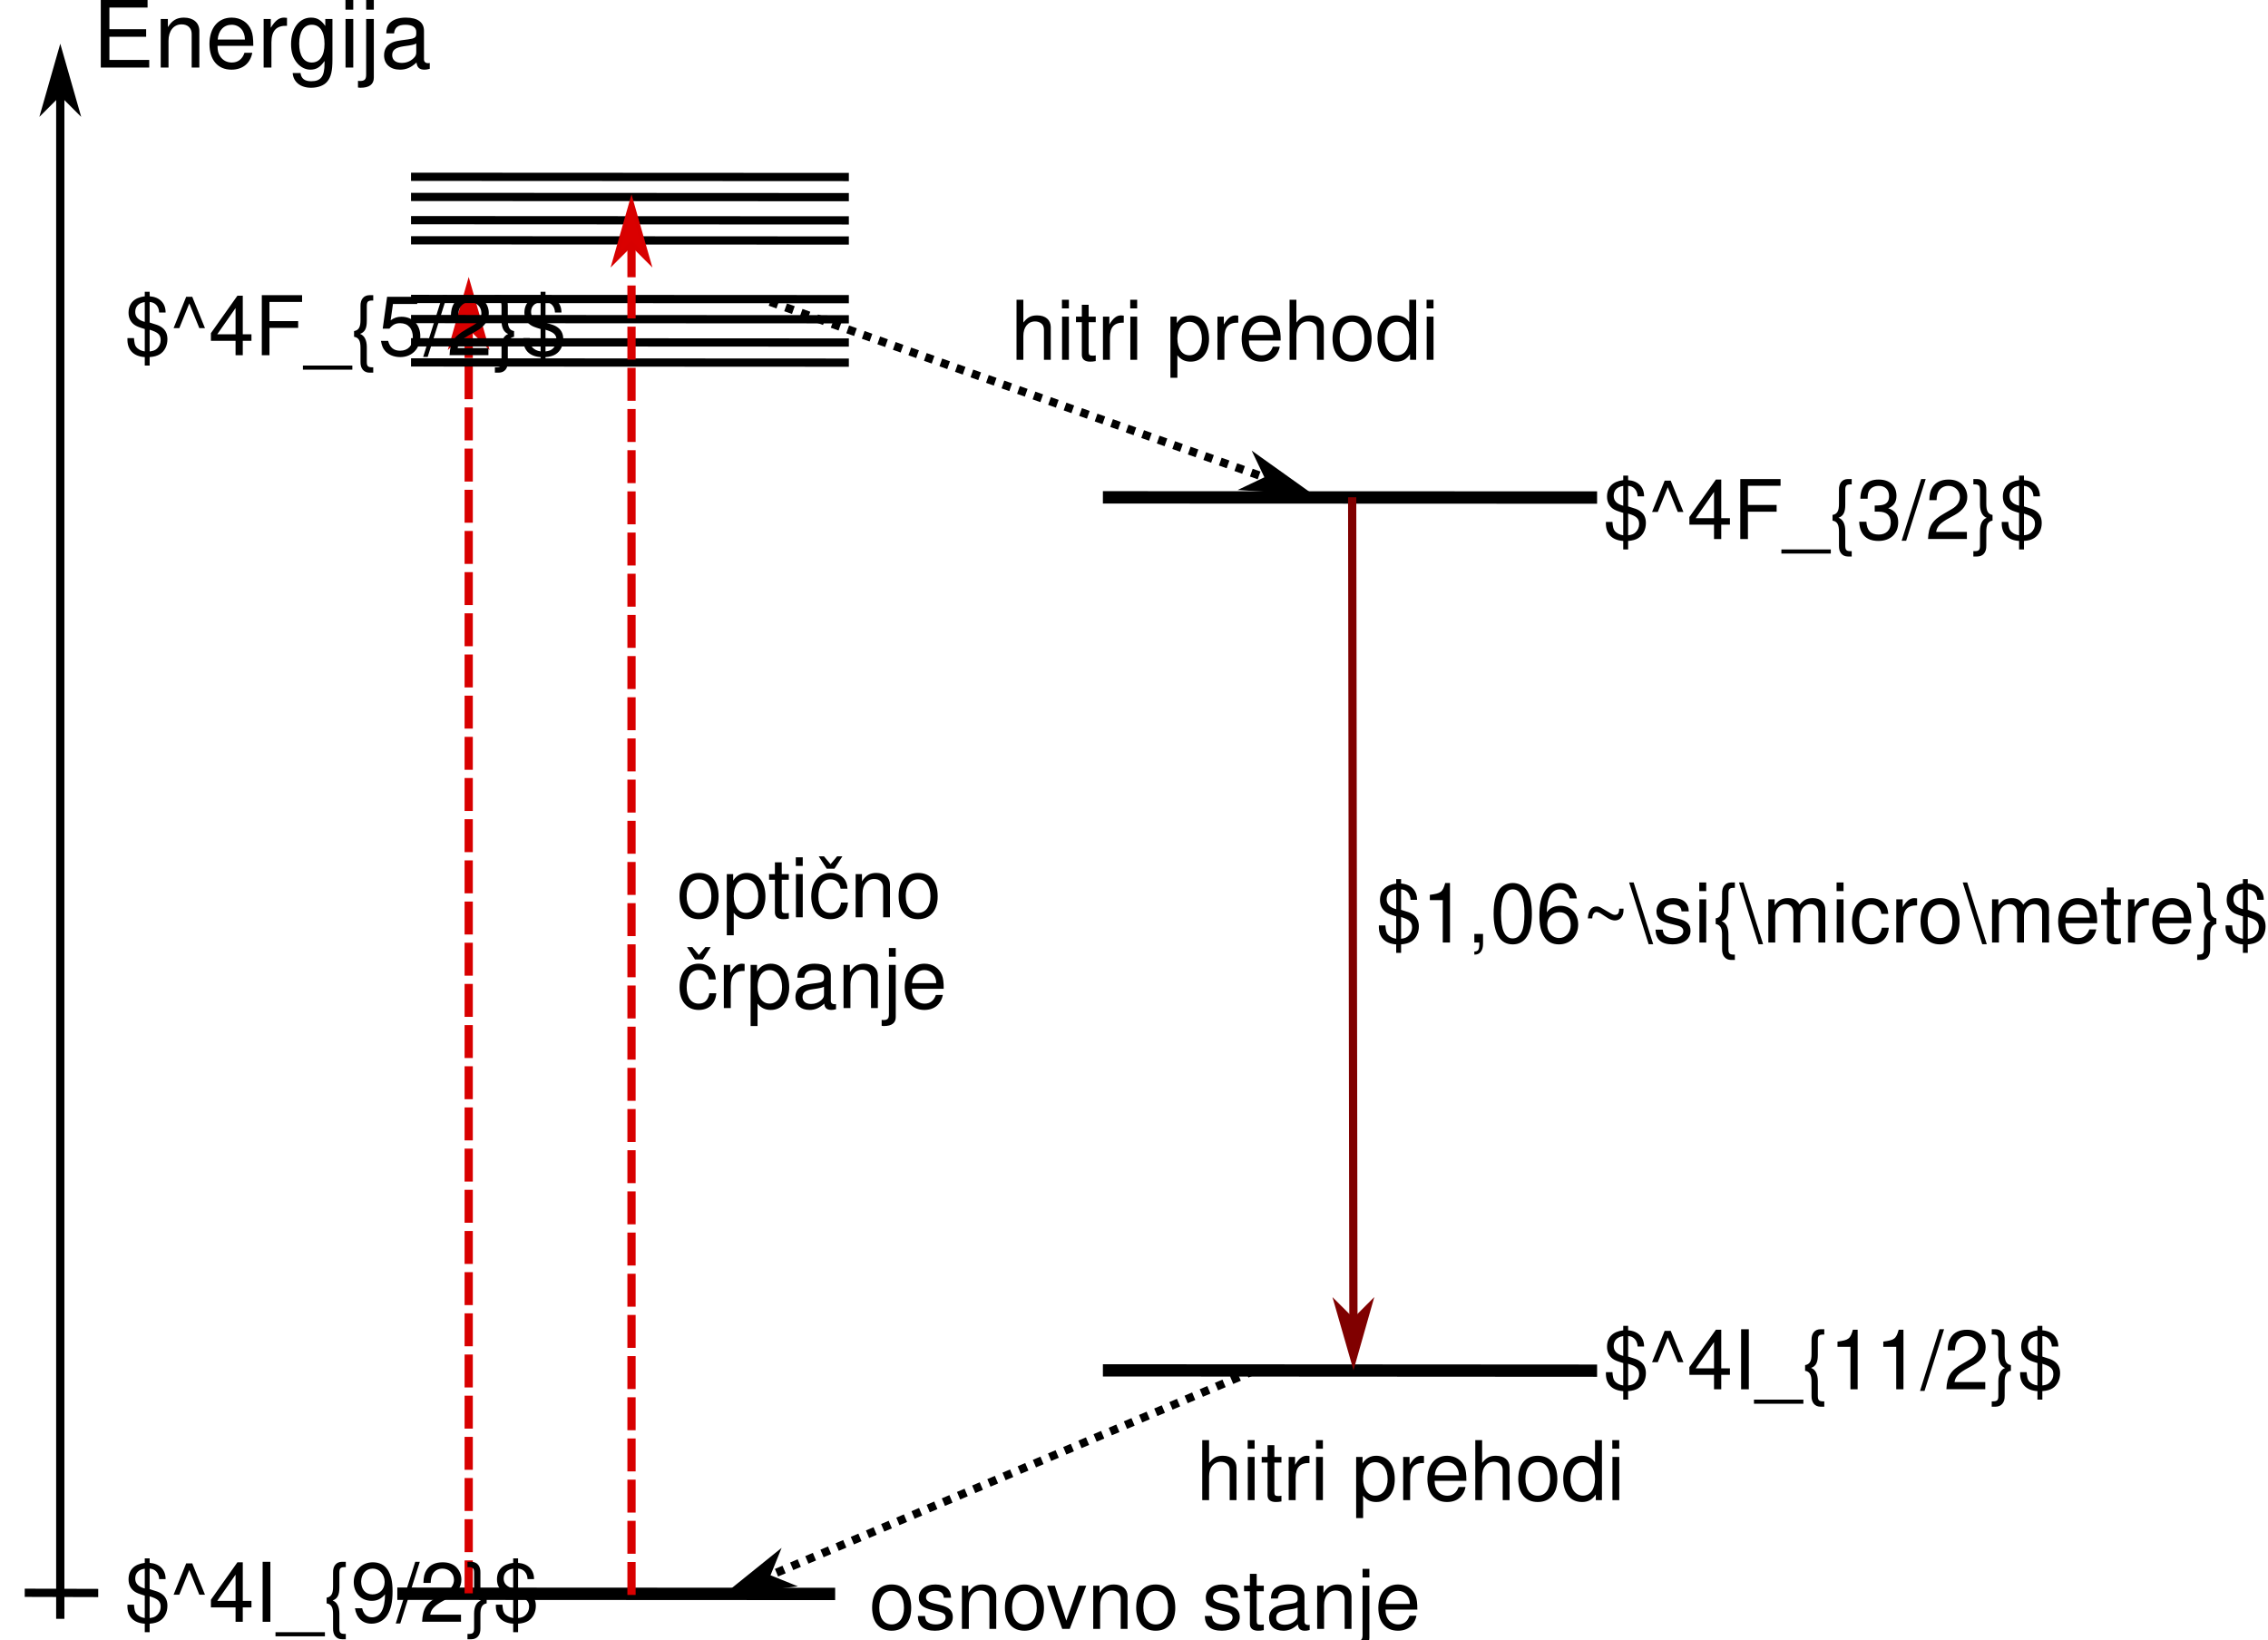
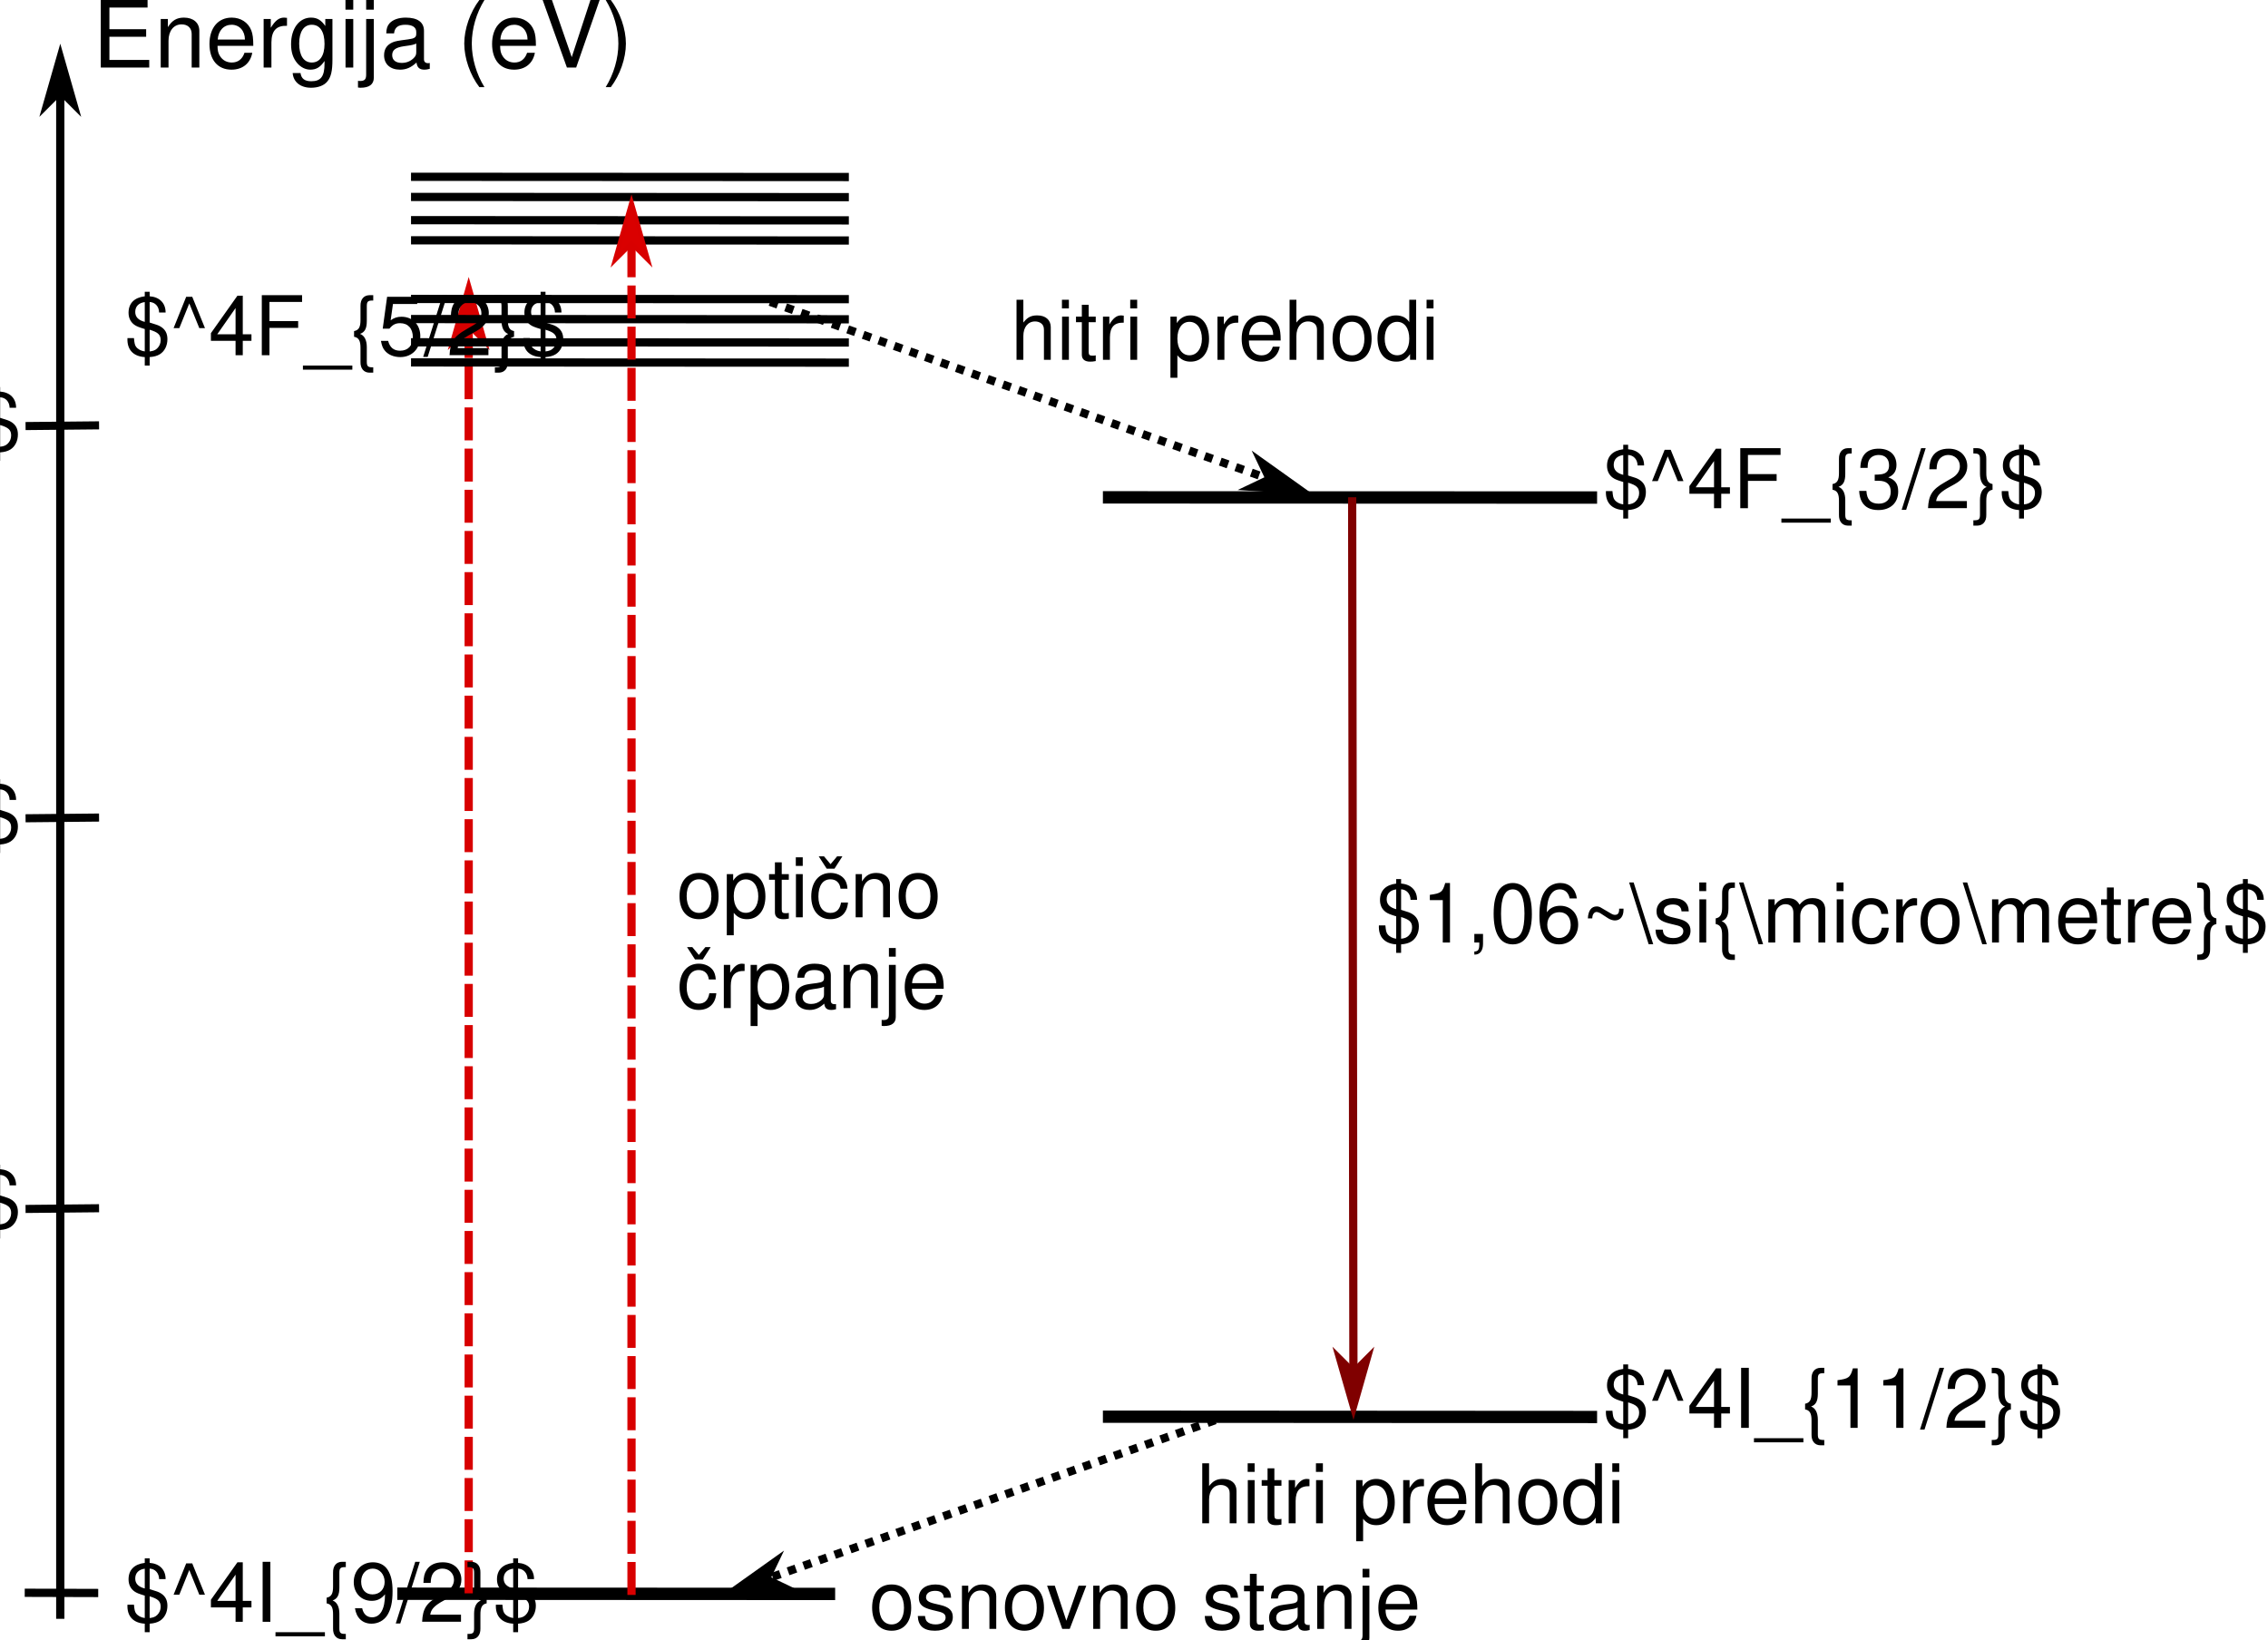
<svg xmlns="http://www.w3.org/2000/svg" width="155.423mm" height="112.351mm" viewBox="0 0 550.711 398.095" id="svg3464" version="1.1">
  <defs id="defs3466">
    <marker orient="auto" refY="0" refX="0" id="Arrow1Mend-0-2-6" style="overflow:visible">
      <path id="path4180-2-2-1" d="M 0,0 5,-5 -12.5,0 5,5 0,0 Z" style="fill:#550000;fill-opacity:1;fill-rule:evenodd;stroke:#550000;stroke-width:1pt;stroke-opacity:1" transform="matrix(-0.4,0,0,-0.4,-4,0)" />
    </marker>
    <marker orient="auto" refY="0" refX="0" id="Arrow1Mend-0-2-6-9" style="overflow:visible">
      <path id="path4180-2-2-1-3" d="M 0,0 5,-5 -12.5,0 5,5 0,0 Z" style="fill:#23f600;fill-opacity:1;fill-rule:evenodd;stroke:#23f600;stroke-width:1pt;stroke-opacity:1" transform="matrix(-0.4,0,0,-0.4,-4,0)" />
    </marker>
    <marker orient="auto" refY="0" refX="0" id="Arrow1Mend-0-2-6-9-9" style="overflow:visible">
      <path id="path4180-2-2-1-3-4" d="M 0,0 5,-5 -12.5,0 5,5 0,0 Z" style="fill:#800000;fill-opacity:1;fill-rule:evenodd;stroke:#800000;stroke-width:1pt;stroke-opacity:1" transform="matrix(-0.4,0,0,-0.4,-4,0)" />
    </marker>
    <marker orient="auto" refY="0" refX="0" id="Arrow1Mend-0-2-6-9-9-0" style="overflow:visible">
      <path id="path4180-2-2-1-3-4-3" d="M 0,0 5,-5 -12.5,0 5,5 0,0 Z" style="fill:#000000;fill-opacity:1;fill-rule:evenodd;stroke:#000000;stroke-width:1pt;stroke-opacity:1" transform="matrix(-0.4,0,0,-0.4,-4,0)" />
    </marker>
    <marker orient="auto" refY="0" refX="0" id="Arrow1Mend-0-2-8" style="overflow:visible">
      <path id="path4180-2-2-4" d="M 0,0 5,-5 -12.5,0 5,5 0,0 Z" style="fill:#000000;fill-opacity:1;fill-rule:evenodd;stroke:#000000;stroke-width:1pt;stroke-opacity:1" transform="matrix(-0.4,0,0,-0.4,-4,0)" />
    </marker>
    <marker orient="auto" refY="0" refX="0" id="Arrow1Mend-0-2-9" style="overflow:visible">
      <path id="path4180-2-2-7" d="M 0,0 5,-5 -12.5,0 5,5 0,0 Z" style="fill:#000000;fill-opacity:1;fill-rule:evenodd;stroke:#000000;stroke-width:1pt;stroke-opacity:1" transform="matrix(-0.4,0,0,-0.4,-4,0)" />
    </marker>
    <marker orient="auto" refY="0" refX="0" id="Arrow1Mend-0-2" style="overflow:visible">
      <path id="path4180-2-2" d="M 0,0 5,-5 -12.5,0 5,5 0,0 Z" style="fill:#000000;fill-opacity:1;fill-rule:evenodd;stroke:#000000;stroke-width:1pt;stroke-opacity:1" transform="matrix(-0.4,0,0,-0.4,-4,0)" />
    </marker>
    <marker orient="auto" refY="0" refX="0" id="Arrow1Mend-0" style="overflow:visible">
      <path id="path4180-2" d="M 0,0 5,-5 -12.5,0 5,5 0,0 Z" style="fill:#000000;fill-opacity:1;fill-rule:evenodd;stroke:#000000;stroke-width:1pt;stroke-opacity:1" transform="matrix(-0.4,0,0,-0.4,-4,0)" />
    </marker>
    <marker orient="auto" refY="0" refX="0" id="Arrow1Mend-0-7" style="overflow:visible">
      <path id="path4180-2-5" d="M 0,0 5,-5 -12.5,0 5,5 0,0 Z" style="fill:#000000;fill-opacity:1;fill-rule:evenodd;stroke:#000000;stroke-width:1pt;stroke-opacity:1" transform="matrix(-0.4,0,0,-0.4,-4,0)" />
    </marker>
    <marker orient="auto" refY="0" refX="0" id="Arrow1Mend" style="overflow:visible">
      <path id="path4180" d="M 0,0 5,-5 -12.5,0 5,5 0,0 Z" style="fill:#000000;fill-opacity:1;fill-rule:evenodd;stroke:#000000;stroke-width:1pt;stroke-opacity:1" transform="matrix(-0.4,0,0,-0.4,-4,0)" />
    </marker>
    <marker orient="auto" refY="0" refX="0" id="Arrow1Mend-0-6" style="overflow:visible">
      <path id="path4180-2-7" d="M 0,0 5,-5 -12.5,0 5,5 0,0 Z" style="fill:#d80000;fill-opacity:1;fill-rule:evenodd;stroke:#d80000;stroke-width:1pt;stroke-opacity:1" transform="matrix(-0.4,0,0,-0.4,-4,0)" />
    </marker>
    <marker orient="auto" refY="0" refX="0" id="Arrow1Mend-0-6-5" style="overflow:visible">
      <path id="path4180-2-7-3" d="M 0,0 5,-5 -12.5,0 5,5 0,0 Z" style="fill:#000000;fill-opacity:1;fill-rule:evenodd;stroke:#000000;stroke-width:1pt;stroke-opacity:1" transform="matrix(-0.4,0,0,-0.4,-4,0)" />
    </marker>
    <marker orient="auto" refY="0" refX="0" id="Arrow1Mend-0-6-56" style="overflow:visible">
      <path id="path4180-2-7-2" d="M 0,0 5,-5 -12.5,0 5,5 0,0 Z" style="fill:#da0000;fill-opacity:1;fill-rule:evenodd;stroke:#d80000;stroke-width:1pt;stroke-opacity:1" transform="matrix(-0.4,0,0,-0.4,-4,0)" />
    </marker>
    <marker orient="auto" refY="0" refX="0" id="Arrow1Mend-0-2-8-1" style="overflow:visible">
      <path id="path4180-2-2-4-2" d="M 0,0 5,-5 -12.5,0 5,5 0,0 Z" style="fill:#000000;fill-opacity:1;fill-rule:evenodd;stroke:#000000;stroke-width:1pt;stroke-opacity:1" transform="matrix(-0.4,0,0,-0.4,-4,0)" />
    </marker>
    <marker orient="auto" refY="0" refX="0" id="Arrow1Mend-0-2-8-1-6" style="overflow:visible">
      <path id="path4180-2-2-4-2-2" d="M 0,0 5,-5 -12.5,0 5,5 0,0 Z" style="fill:#000000;fill-opacity:1;fill-rule:evenodd;stroke:#000000;stroke-width:1pt;stroke-opacity:1" transform="matrix(-0.4,0,0,-0.4,-4,0)" />
    </marker>
  </defs>
  <g id="layer1" transform="translate(-90.55154,-164.1095)">
-     <path style="fill:none;fill-rule:evenodd;stroke:#000000;stroke-width:3.006;stroke-linecap:butt;stroke-linejoin:miter;stroke-miterlimit:4;stroke-dasharray:none;stroke-opacity:1" d="m 358.355,284.893 119.999,0.047" id="path3333-3-6-6" />
-     <path style="fill:none;fill-rule:evenodd;stroke:#000000;stroke-width:2.979;stroke-linecap:butt;stroke-linejoin:miter;stroke-miterlimit:4;stroke-dasharray:none;stroke-opacity:1" d="m 358.355,496.903 119.999,0.074" id="path3333-3-6-6-2" />
-     <path style="fill:none;fill-rule:evenodd;stroke:#000000;stroke-width:3;stroke-linecap:butt;stroke-linejoin:miter;stroke-miterlimit:4;stroke-dasharray:none;stroke-opacity:1" d="m 187.027,551.143 106.313,0.053" id="path3333-2" />
-     <path style="fill:none;fill-rule:evenodd;stroke:#000000;stroke-width:2;stroke-linecap:butt;stroke-linejoin:miter;stroke-miterlimit:4;stroke-dasharray:none;stroke-opacity:1;marker-end:url(#Arrow1Mend)" d="m 105.186,557.239 0,-378.577" id="path4165" />
-     <path style="fill:none;fill-rule:evenodd;stroke:#000000;stroke-width:2;stroke-linecap:butt;stroke-linejoin:miter;stroke-miterlimit:4;stroke-dasharray:none;stroke-opacity:1" d="m 96.555,550.916 17.845,0.053" id="path3333-7" />
-     <path style="fill:none;fill-rule:evenodd;stroke:#d80000;stroke-width:2;stroke-linecap:butt;stroke-linejoin:miter;stroke-miterlimit:4;stroke-dasharray:8, 2;stroke-dashoffset:0;stroke-opacity:1;marker-end:url(#Arrow1Mend-0-6)" d="m 204.36,551.053 0,-315.748" id="path4165-3" />
-     <g id="g3494" transform="translate(4.000499,12)">
-       <path id="path3333-3-6-9" d="m 186.355,224.707 106.313,0.053" style="fill:none;fill-rule:evenodd;stroke:#000000;stroke-width:2;stroke-linecap:butt;stroke-linejoin:miter;stroke-miterlimit:4;stroke-dasharray:none;stroke-opacity:1" />
-       <path id="path3333-3-6-9-2" d="m 186.355,229.593 106.313,0.053" style="fill:none;fill-rule:evenodd;stroke:#000000;stroke-width:2;stroke-linecap:butt;stroke-linejoin:miter;stroke-miterlimit:4;stroke-dasharray:none;stroke-opacity:1" />
-       <path id="path3333-3-6-9-7" d="m 186.355,235.237 106.313,0.053" style="fill:none;fill-rule:evenodd;stroke:#000000;stroke-width:2;stroke-linecap:butt;stroke-linejoin:miter;stroke-miterlimit:4;stroke-dasharray:none;stroke-opacity:1" />
-       <path id="path3333-3-6-9-2-0" d="m 186.355,240.123 106.313,0.053" style="fill:none;fill-rule:evenodd;stroke:#000000;stroke-width:2;stroke-linecap:butt;stroke-linejoin:miter;stroke-miterlimit:4;stroke-dasharray:none;stroke-opacity:1" />
+     <g id="g839">
+       <path id="path3333-3-6-6" d="m 358.355,284.893 119.999,0.047" style="fill:none;fill-rule:evenodd;stroke:#000000;stroke-width:3.006;stroke-linecap:butt;stroke-linejoin:miter;stroke-miterlimit:4;stroke-dasharray:none;stroke-opacity:1" />
+       <path id="path3333-3-6-6-2" d="m 358.355,508.153 119.999,0.074" style="fill:none;fill-rule:evenodd;stroke:#000000;stroke-width:2.979;stroke-linecap:butt;stroke-linejoin:miter;stroke-miterlimit:4;stroke-dasharray:none;stroke-opacity:1" />
+       <path id="path3333-2" d="m 187.027,551.143 106.313,0.053" style="fill:none;fill-rule:evenodd;stroke:#000000;stroke-width:3;stroke-linecap:butt;stroke-linejoin:miter;stroke-miterlimit:4;stroke-dasharray:none;stroke-opacity:1" />
+       <path id="path4165" d="m 105.186,557.239 0,-378.577" style="fill:none;fill-rule:evenodd;stroke:#000000;stroke-width:2;stroke-linecap:butt;stroke-linejoin:miter;stroke-miterlimit:4;stroke-dasharray:none;stroke-opacity:1;marker-end:url(#Arrow1Mend)" />
+       <path id="path3333-7" d="m 96.555,550.916 17.845,0.053" style="fill:none;fill-rule:evenodd;stroke:#000000;stroke-width:2;stroke-linecap:butt;stroke-linejoin:miter;stroke-miterlimit:4;stroke-dasharray:none;stroke-opacity:1" />
+       <path id="path4165-3" d="m 204.36,551.053 0,-315.748" style="fill:none;fill-rule:evenodd;stroke:#d80000;stroke-width:2;stroke-linecap:butt;stroke-linejoin:miter;stroke-miterlimit:4;stroke-dasharray:8, 2;stroke-dashoffset:0;stroke-opacity:1;marker-end:url(#Arrow1Mend-0-6)" />
+       <g transform="translate(4.000499,12)" id="g3494">
+         <path style="fill:none;fill-rule:evenodd;stroke:#000000;stroke-width:2;stroke-linecap:butt;stroke-linejoin:miter;stroke-miterlimit:4;stroke-dasharray:none;stroke-opacity:1" d="m 186.355,224.707 106.313,0.053" id="path3333-3-6-9" />
+         <path style="fill:none;fill-rule:evenodd;stroke:#000000;stroke-width:2;stroke-linecap:butt;stroke-linejoin:miter;stroke-miterlimit:4;stroke-dasharray:none;stroke-opacity:1" d="m 186.355,229.593 106.313,0.053" id="path3333-3-6-9-2" />
+         <path style="fill:none;fill-rule:evenodd;stroke:#000000;stroke-width:2;stroke-linecap:butt;stroke-linejoin:miter;stroke-miterlimit:4;stroke-dasharray:none;stroke-opacity:1" d="m 186.355,235.237 106.313,0.053" id="path3333-3-6-9-7" />
+         <path style="fill:none;fill-rule:evenodd;stroke:#000000;stroke-width:2;stroke-linecap:butt;stroke-linejoin:miter;stroke-miterlimit:4;stroke-dasharray:none;stroke-opacity:1" d="m 186.355,240.123 106.313,0.053" id="path3333-3-6-9-2-0" />
+       </g>
+       <path id="path4165-3-8-2-1-7" d="m 418.882,284.876 0.316,220.112" style="fill:#800000;fill-rule:evenodd;stroke:#800000;stroke-width:2;stroke-linecap:butt;stroke-linejoin:miter;stroke-miterlimit:4;stroke-dasharray:none;stroke-dashoffset:0;stroke-opacity:1;marker-end:url(#Arrow1Mend-0-2-6-9-9)" />
+       <g transform="translate(4.000499,-17.65872)" id="g3494-3">
+         <path style="fill:none;fill-rule:evenodd;stroke:#000000;stroke-width:2;stroke-linecap:butt;stroke-linejoin:miter;stroke-miterlimit:4;stroke-dasharray:none;stroke-opacity:1" d="m 186.355,224.707 106.313,0.053" id="path3333-3-6-9-6" />
+         <path style="fill:none;fill-rule:evenodd;stroke:#000000;stroke-width:2;stroke-linecap:butt;stroke-linejoin:miter;stroke-miterlimit:4;stroke-dasharray:none;stroke-opacity:1" d="m 186.355,229.593 106.313,0.053" id="path3333-3-6-9-2-7" />
+         <path style="fill:none;fill-rule:evenodd;stroke:#000000;stroke-width:2;stroke-linecap:butt;stroke-linejoin:miter;stroke-miterlimit:4;stroke-dasharray:none;stroke-opacity:1" d="m 186.355,235.237 106.313,0.053" id="path3333-3-6-9-7-5" />
+         <path style="fill:none;fill-rule:evenodd;stroke:#000000;stroke-width:2;stroke-linecap:butt;stroke-linejoin:miter;stroke-miterlimit:4;stroke-dasharray:none;stroke-opacity:1" d="m 186.355,240.123 106.313,0.053" id="path3333-3-6-9-2-0-3" />
+       </g>
+       <path id="path4165-3-9" d="m 243.892,551.441 0,-336.19" style="fill:#da0000;fill-rule:evenodd;stroke:#d80000;stroke-width:2;stroke-linecap:butt;stroke-linejoin:miter;stroke-miterlimit:4;stroke-dasharray:8, 2;stroke-dashoffset:0;stroke-opacity:1;marker-end:url(#Arrow1Mend-0-6-56);fill-opacity:1" />
+       <path id="path4165-3-8-5" d="M 385.605,509 269.585,550.072" style="fill:none;fill-rule:evenodd;stroke:#000000;stroke-width:2;stroke-linecap:butt;stroke-linejoin:miter;stroke-miterlimit:4;stroke-dasharray:2, 2;stroke-dashoffset:0;stroke-opacity:1;marker-end:url(#Arrow1Mend-0-2-8-1)" />
+       <path id="path4165-3-8-5-6" d="m 277.54,237.406 128.275,45.543" style="fill:none;fill-rule:evenodd;stroke:#000000;stroke-width:2;stroke-linecap:butt;stroke-linejoin:miter;stroke-miterlimit:4;stroke-dasharray:2, 2;stroke-dashoffset:0;stroke-opacity:1;marker-end:url(#Arrow1Mend-0-2-8-1-6)" />
+       <path id="path4553-7" d="m 114.605,457.528 -17.847,0.175" style="fill:none;fill-rule:evenodd;stroke:#000000;stroke-width:1.962;stroke-linecap:butt;stroke-linejoin:miter;stroke-miterlimit:4;stroke-dasharray:none;stroke-opacity:1" />
+       <path id="path4553-7-5-3" d="m 114.605,362.653 -17.847,0.175" style="fill:none;fill-rule:evenodd;stroke:#000000;stroke-width:1.962;stroke-linecap:butt;stroke-linejoin:miter;stroke-miterlimit:4;stroke-dasharray:none;stroke-opacity:1" />
+       <path id="path4553-7-5-3-5" d="m 114.605,267.403 -17.847,0.175" style="fill:none;fill-rule:evenodd;stroke:#000000;stroke-width:1.962;stroke-linecap:butt;stroke-linejoin:miter;stroke-miterlimit:4;stroke-dasharray:none;stroke-opacity:1" />
    </g>
-     <path style="fill:#800000;fill-rule:evenodd;stroke:#800000;stroke-width:2;stroke-linecap:butt;stroke-linejoin:miter;stroke-miterlimit:4;stroke-dasharray:none;stroke-dashoffset:0;stroke-opacity:1;marker-end:url(#Arrow1Mend-0-2-6-9-9)" d="m 418.882,284.876 0.316,208.062" id="path4165-3-8-2-1-7" />
-     <g id="g3494-3" transform="translate(4.000499,-17.65872)">
-       <path id="path3333-3-6-9-6" d="m 186.355,224.707 106.313,0.053" style="fill:none;fill-rule:evenodd;stroke:#000000;stroke-width:2;stroke-linecap:butt;stroke-linejoin:miter;stroke-miterlimit:4;stroke-dasharray:none;stroke-opacity:1" />
-       <path id="path3333-3-6-9-2-7" d="m 186.355,229.593 106.313,0.053" style="fill:none;fill-rule:evenodd;stroke:#000000;stroke-width:2;stroke-linecap:butt;stroke-linejoin:miter;stroke-miterlimit:4;stroke-dasharray:none;stroke-opacity:1" />
-       <path id="path3333-3-6-9-7-5" d="m 186.355,235.237 106.313,0.053" style="fill:none;fill-rule:evenodd;stroke:#000000;stroke-width:2;stroke-linecap:butt;stroke-linejoin:miter;stroke-miterlimit:4;stroke-dasharray:none;stroke-opacity:1" />
-       <path id="path3333-3-6-9-2-0-3" d="m 186.355,240.123 106.313,0.053" style="fill:none;fill-rule:evenodd;stroke:#000000;stroke-width:2;stroke-linecap:butt;stroke-linejoin:miter;stroke-miterlimit:4;stroke-dasharray:none;stroke-opacity:1" />
-     </g>
-     <path style="fill:#da0000;fill-rule:evenodd;stroke:#d80000;stroke-width:2;stroke-linecap:butt;stroke-linejoin:miter;stroke-miterlimit:4;stroke-dasharray:8, 2;stroke-dashoffset:0;stroke-opacity:1;marker-end:url(#Arrow1Mend-0-6-56);fill-opacity:1" d="m 243.892,551.441 0,-336.19" id="path4165-3-9" />
-     <path style="fill:none;fill-rule:evenodd;stroke:#000000;stroke-width:2;stroke-linecap:butt;stroke-linejoin:miter;stroke-miterlimit:4;stroke-dasharray:2, 2;stroke-dashoffset:0;stroke-opacity:1;marker-end:url(#Arrow1Mend-0-2-8-1)" d="m 395.144,496.951 -125.559,53.121" id="path4165-3-8-5" />
-     <path style="fill:none;fill-rule:evenodd;stroke:#000000;stroke-width:2;stroke-linecap:butt;stroke-linejoin:miter;stroke-miterlimit:4;stroke-dasharray:2, 2;stroke-dashoffset:0;stroke-opacity:1;marker-end:url(#Arrow1Mend-0-2-8-1-6)" d="m 277.54,237.406 128.275,45.543" id="path4165-3-8-5-6" />
-     <text xml:space="preserve" style="font-style:normal;font-variant:normal;font-weight:normal;font-stretch:normal;font-size:56px;line-height:125%;font-family:'Nimbus Sans L';-inkscape-font-specification:Sans;letter-spacing:0px;word-spacing:0px;fill:#000000;fill-opacity:1;stroke:none;stroke-width:1px;stroke-linecap:butt;stroke-linejoin:miter;stroke-opacity:1" x="112.991" y="180.512" id="text12643">
-       <tspan id="tspan12645" x="112.991" y="180.512" style="font-size:22.5px">Energija</tspan>
-     </text>
-     <g id="g4433">
-       <text id="text12731" y="559.679" x="301.601" style="font-style:normal;font-variant:normal;font-weight:normal;font-stretch:normal;font-size:56px;line-height:125%;font-family:'Nimbus Sans L';-inkscape-font-specification:Sans;letter-spacing:0px;word-spacing:0px;fill:#000000;fill-opacity:1;stroke:none;stroke-width:1px;stroke-linecap:butt;stroke-linejoin:miter;stroke-opacity:1" xml:space="preserve">
-         <tspan style="font-size:20px" y="559.679" x="301.601" id="tspan12733">osnovno stanje</tspan>
+     <g id="g814">
+       <text id="text12643" y="180.512" x="112.991" style="font-style:normal;font-variant:normal;font-weight:normal;font-stretch:normal;line-height:0%;font-family:'Nimbus Sans L';-inkscape-font-specification:Sans;letter-spacing:0px;word-spacing:0px;fill:#000000;fill-opacity:1;stroke:none;stroke-width:1px;stroke-linecap:butt;stroke-linejoin:miter;stroke-opacity:1" xml:space="preserve">
+         <tspan style="font-size:22.5px;line-height:1.25" y="180.512" x="112.991" id="tspan12645">Energija (eV)</tspan>
      </text>
-       <text id="text12647-1-6-2-5" y="386.879" x="254.832" style="font-style:normal;font-variant:normal;font-weight:normal;font-stretch:normal;font-size:56px;line-height:125%;font-family:'Nimbus Sans L';-inkscape-font-specification:Sans;letter-spacing:0px;word-spacing:0px;fill:#000000;fill-opacity:1;stroke:none;stroke-width:1px;stroke-linecap:butt;stroke-linejoin:miter;stroke-opacity:1" xml:space="preserve">
-         <tspan id="tspan12743" style="font-size:20px" y="386.879" x="254.832">optično</tspan>
+       <text id="text12731" y="559.679" x="301.601" style="font-style:normal;font-variant:normal;font-weight:normal;font-stretch:normal;line-height:0%;font-family:'Nimbus Sans L';-inkscape-font-specification:Sans;letter-spacing:0px;word-spacing:0px;fill:#000000;fill-opacity:1;stroke:none;stroke-width:1px;stroke-linecap:butt;stroke-linejoin:miter;stroke-opacity:1" xml:space="preserve">
+         <tspan style="font-size:20px;line-height:1.25" y="559.679" x="301.601" id="tspan12733">osnovno stanje</tspan>
      </text>
-       <text id="text12647-1-6-2-5-5-3-4" y="250.373" x="120.703" style="font-style:normal;font-variant:normal;font-weight:normal;font-stretch:normal;font-size:56px;line-height:125%;font-family:'Nimbus Sans L';-inkscape-font-specification:Sans;letter-spacing:0px;word-spacing:0px;fill:#000000;fill-opacity:1;stroke:none;stroke-width:1px;stroke-linecap:butt;stroke-linejoin:miter;stroke-opacity:1" xml:space="preserve">
-         <tspan id="tspan12743-9-7-5" style="font-size:20px" y="250.373" x="120.703">$^4F_{5/2}$</tspan>
+       <text id="text12647-1-6-2-5" y="386.879" x="254.832" style="font-style:normal;font-variant:normal;font-weight:normal;font-stretch:normal;line-height:0%;font-family:'Nimbus Sans L';-inkscape-font-specification:Sans;letter-spacing:0px;word-spacing:0px;fill:#000000;fill-opacity:1;stroke:none;stroke-width:1px;stroke-linecap:butt;stroke-linejoin:miter;stroke-opacity:1" xml:space="preserve">
+         <tspan id="tspan12743" style="font-size:20px;line-height:1.25" y="386.879" x="254.832">optično</tspan>
      </text>
-       <text id="text12647-1-6-2-5-8" y="528.424" x="381.073" style="font-style:normal;font-variant:normal;font-weight:normal;font-stretch:normal;font-size:56px;line-height:125%;font-family:'Nimbus Sans L';-inkscape-font-specification:Sans;letter-spacing:0px;word-spacing:0px;fill:#000000;fill-opacity:1;stroke:none;stroke-width:1px;stroke-linecap:butt;stroke-linejoin:miter;stroke-opacity:1" xml:space="preserve">
-         <tspan id="tspan12743-8" style="font-size:20px" y="528.424" x="381.073">hitri prehodi</tspan>
+       <text id="text12647-1-6-2-5-5-3-4" y="250.373" x="120.703" style="font-style:normal;font-variant:normal;font-weight:normal;font-stretch:normal;line-height:0%;font-family:'Nimbus Sans L';-inkscape-font-specification:Sans;letter-spacing:0px;word-spacing:0px;fill:#000000;fill-opacity:1;stroke:none;stroke-width:1px;stroke-linecap:butt;stroke-linejoin:miter;stroke-opacity:1" xml:space="preserve">
+         <tspan id="tspan12743-9-7-5" style="font-size:20px;line-height:1.25" y="250.373" x="120.703">$^4F_{5/2}$</tspan>
      </text>
-       <text id="text12647-1-6-2-5-5-3-4-3-7-9" y="392.999" x="424.574" style="font-style:normal;font-variant:normal;font-weight:normal;font-stretch:normal;font-size:56px;line-height:125%;font-family:'Nimbus Sans L';-inkscape-font-specification:Sans;letter-spacing:0px;word-spacing:0px;fill:#000000;fill-opacity:1;stroke:none;stroke-width:1px;stroke-linecap:butt;stroke-linejoin:miter;stroke-opacity:1" xml:space="preserve">
-         <tspan id="tspan12743-9-7-5-6-5-3" style="font-size:20px" y="392.999" x="424.574">$1,06~\si{\micro\metre}$</tspan>
+       <text id="text12647-1-6-2-5-8" y="534.049" x="381.073" style="font-style:normal;font-variant:normal;font-weight:normal;font-stretch:normal;line-height:0%;font-family:'Nimbus Sans L';-inkscape-font-specification:Sans;letter-spacing:0px;word-spacing:0px;fill:#000000;fill-opacity:1;stroke:none;stroke-width:1px;stroke-linecap:butt;stroke-linejoin:miter;stroke-opacity:1" xml:space="preserve">
+         <tspan id="tspan12743-8" style="font-size:20px;line-height:1.25" y="534.049" x="381.073">hitri prehodi</tspan>
      </text>
-       <text id="text12647-1-6-2-5-5-3-4-7" y="557.965" x="120.703" style="font-style:normal;font-variant:normal;font-weight:normal;font-stretch:normal;font-size:56px;line-height:125%;font-family:'Nimbus Sans L';-inkscape-font-specification:Sans;letter-spacing:0px;word-spacing:0px;fill:#000000;fill-opacity:1;stroke:none;stroke-width:1px;stroke-linecap:butt;stroke-linejoin:miter;stroke-opacity:1" xml:space="preserve">
-         <tspan id="tspan12743-9-7-5-0" style="font-size:20px" y="557.965" x="120.703">$^4I_{9/2}$</tspan>
+       <text id="text12647-1-6-2-5-5-3-4-3-7-9" y="392.999" x="424.574" style="font-style:normal;font-variant:normal;font-weight:normal;font-stretch:normal;line-height:0%;font-family:'Nimbus Sans L';-inkscape-font-specification:Sans;letter-spacing:0px;word-spacing:0px;fill:#000000;fill-opacity:1;stroke:none;stroke-width:1px;stroke-linecap:butt;stroke-linejoin:miter;stroke-opacity:1" xml:space="preserve">
+         <tspan id="tspan12743-9-7-5-6-5-3" style="font-size:20px;line-height:1.25" y="392.999" x="424.574">$1,06~\si{\micro\metre}$</tspan>
      </text>
-       <text id="text12647-1-6-2-5-5-3-4-7-9" y="501.492" x="479.703" style="font-style:normal;font-variant:normal;font-weight:normal;font-stretch:normal;font-size:56px;line-height:125%;font-family:'Nimbus Sans L';-inkscape-font-specification:Sans;letter-spacing:0px;word-spacing:0px;fill:#000000;fill-opacity:1;stroke:none;stroke-width:1px;stroke-linecap:butt;stroke-linejoin:miter;stroke-opacity:1" xml:space="preserve">
-         <tspan id="tspan12743-9-7-5-0-3" style="font-size:20px" y="501.492" x="479.703">$^4I_{11/2}$</tspan>
+       <text id="text12647-1-6-2-5-5-3-4-7" y="557.965" x="120.703" style="font-style:normal;font-variant:normal;font-weight:normal;font-stretch:normal;line-height:0%;font-family:'Nimbus Sans L';-inkscape-font-specification:Sans;letter-spacing:0px;word-spacing:0px;fill:#000000;fill-opacity:1;stroke:none;stroke-width:1px;stroke-linecap:butt;stroke-linejoin:miter;stroke-opacity:1" xml:space="preserve">
+         <tspan id="tspan12743-9-7-5-0" style="font-size:20px;line-height:1.25" y="557.965" x="120.703">$^4I_{9/2}$</tspan>
      </text>
-       <text id="text12647-1-6-2-5-5-3-4-7-9-6" y="295.026" x="479.703" style="font-style:normal;font-variant:normal;font-weight:normal;font-stretch:normal;font-size:56px;line-height:125%;font-family:'Nimbus Sans L';-inkscape-font-specification:Sans;letter-spacing:0px;word-spacing:0px;fill:#000000;fill-opacity:1;stroke:none;stroke-width:1px;stroke-linecap:butt;stroke-linejoin:miter;stroke-opacity:1" xml:space="preserve">
-         <tspan id="tspan12743-9-7-5-0-3-0" style="font-size:20px" y="295.026" x="479.703">$^4F_{3/2}$</tspan>
+       <text id="text12647-1-6-2-5-5-3-4-7-9" y="510.867" x="479.703" style="font-style:normal;font-variant:normal;font-weight:normal;font-stretch:normal;line-height:0%;font-family:'Nimbus Sans L';-inkscape-font-specification:Sans;letter-spacing:0px;word-spacing:0px;fill:#000000;fill-opacity:1;stroke:none;stroke-width:1px;stroke-linecap:butt;stroke-linejoin:miter;stroke-opacity:1" xml:space="preserve">
+         <tspan id="tspan12743-9-7-5-0-3" style="font-size:20px;line-height:1.25" y="510.867" x="479.703">$^4I_{11/2}$</tspan>
      </text>
-       <text id="text12647-1-6-2-5-8-1" y="251.483" x="335.978" style="font-style:normal;font-variant:normal;font-weight:normal;font-stretch:normal;font-size:56px;line-height:125%;font-family:'Nimbus Sans L';-inkscape-font-specification:Sans;letter-spacing:0px;word-spacing:0px;fill:#000000;fill-opacity:1;stroke:none;stroke-width:1px;stroke-linecap:butt;stroke-linejoin:miter;stroke-opacity:1" xml:space="preserve">
-         <tspan id="tspan12743-8-8" style="font-size:20px" y="251.483" x="335.978">hitri prehodi</tspan>
+       <text id="text12647-1-6-2-5-5-3-4-7-9-6" y="287.526" x="479.703" style="font-style:normal;font-variant:normal;font-weight:normal;font-stretch:normal;line-height:0%;font-family:'Nimbus Sans L';-inkscape-font-specification:Sans;letter-spacing:0px;word-spacing:0px;fill:#000000;fill-opacity:1;stroke:none;stroke-width:1px;stroke-linecap:butt;stroke-linejoin:miter;stroke-opacity:1" xml:space="preserve">
+         <tspan id="tspan12743-9-7-5-0-3-0" style="font-size:20px;line-height:1.25" y="287.526" x="479.703">$^4F_{3/2}$</tspan>
      </text>
-       <text id="text12647-1-6-2-5-3" y="408.919" x="254.932" style="font-style:normal;font-variant:normal;font-weight:normal;font-stretch:normal;font-size:56px;line-height:125%;font-family:'Nimbus Sans L';-inkscape-font-specification:Sans;letter-spacing:0px;word-spacing:0px;fill:#000000;fill-opacity:1;stroke:none;stroke-width:1px;stroke-linecap:butt;stroke-linejoin:miter;stroke-opacity:1" xml:space="preserve">
-         <tspan id="tspan12743-6" style="font-size:20px" y="408.919" x="254.932">črpanje</tspan>
+       <text id="text12647-1-6-2-5-8-1" y="251.483" x="335.978" style="font-style:normal;font-variant:normal;font-weight:normal;font-stretch:normal;line-height:0%;font-family:'Nimbus Sans L';-inkscape-font-specification:Sans;letter-spacing:0px;word-spacing:0px;fill:#000000;fill-opacity:1;stroke:none;stroke-width:1px;stroke-linecap:butt;stroke-linejoin:miter;stroke-opacity:1" xml:space="preserve">
+         <tspan id="tspan12743-8-8" style="font-size:20px;line-height:1.25" y="251.483" x="335.978">hitri prehodi</tspan>
+       </text>
+       <text id="text12647-1-6-2-5-3" y="408.919" x="254.932" style="font-style:normal;font-variant:normal;font-weight:normal;font-stretch:normal;line-height:0%;font-family:'Nimbus Sans L';-inkscape-font-specification:Sans;letter-spacing:0px;word-spacing:0px;fill:#000000;fill-opacity:1;stroke:none;stroke-width:1px;stroke-linecap:butt;stroke-linejoin:miter;stroke-opacity:1" xml:space="preserve">
+         <tspan id="tspan12743-6" style="font-size:20px;line-height:1.25" y="408.919" x="254.932">črpanje</tspan>
+       </text>
+       <text id="text12647-1-6-2-6" y="273.512" x="45.477" style="font-style:normal;font-variant:normal;font-weight:normal;font-stretch:normal;font-size:12px;line-height:0%;font-family:'Nimbus Sans L';-inkscape-font-specification:Sans;letter-spacing:0px;word-spacing:0px;fill:#000000;fill-opacity:1;stroke:none;stroke-width:1px;stroke-linecap:butt;stroke-linejoin:miter;stroke-opacity:1" xml:space="preserve">
+         <tspan id="tspan12705-1" style="font-size:20px;line-height:1.25;stroke-width:1px" y="273.512" x="45.477">$1,5$</tspan>
+       </text>
+       <text id="text12647-1-6-2-6-6" y="368.742" x="45.477" style="font-style:normal;font-variant:normal;font-weight:normal;font-stretch:normal;font-size:12px;line-height:0%;font-family:'Nimbus Sans L';-inkscape-font-specification:Sans;letter-spacing:0px;word-spacing:0px;fill:#000000;fill-opacity:1;stroke:none;stroke-width:1px;stroke-linecap:butt;stroke-linejoin:miter;stroke-opacity:1" xml:space="preserve">
+         <tspan id="tspan12705-1-2" style="font-size:20px;line-height:1.25;stroke-width:1px" y="368.742" x="45.477">$1,0$</tspan>
+       </text>
+       <text id="text12647-1-6-2-6-6-9" y="462.362" x="45.477" style="font-style:normal;font-variant:normal;font-weight:normal;font-stretch:normal;font-size:12px;line-height:0%;font-family:'Nimbus Sans L';-inkscape-font-specification:Sans;letter-spacing:0px;word-spacing:0px;fill:#000000;fill-opacity:1;stroke:none;stroke-width:1px;stroke-linecap:butt;stroke-linejoin:miter;stroke-opacity:1" xml:space="preserve">
+         <tspan id="tspan12705-1-2-1" style="font-size:20px;line-height:1.25;stroke-width:1px" y="462.362" x="45.477">$0,5$</tspan>
      </text>
    </g>
  </g>
</svg>
